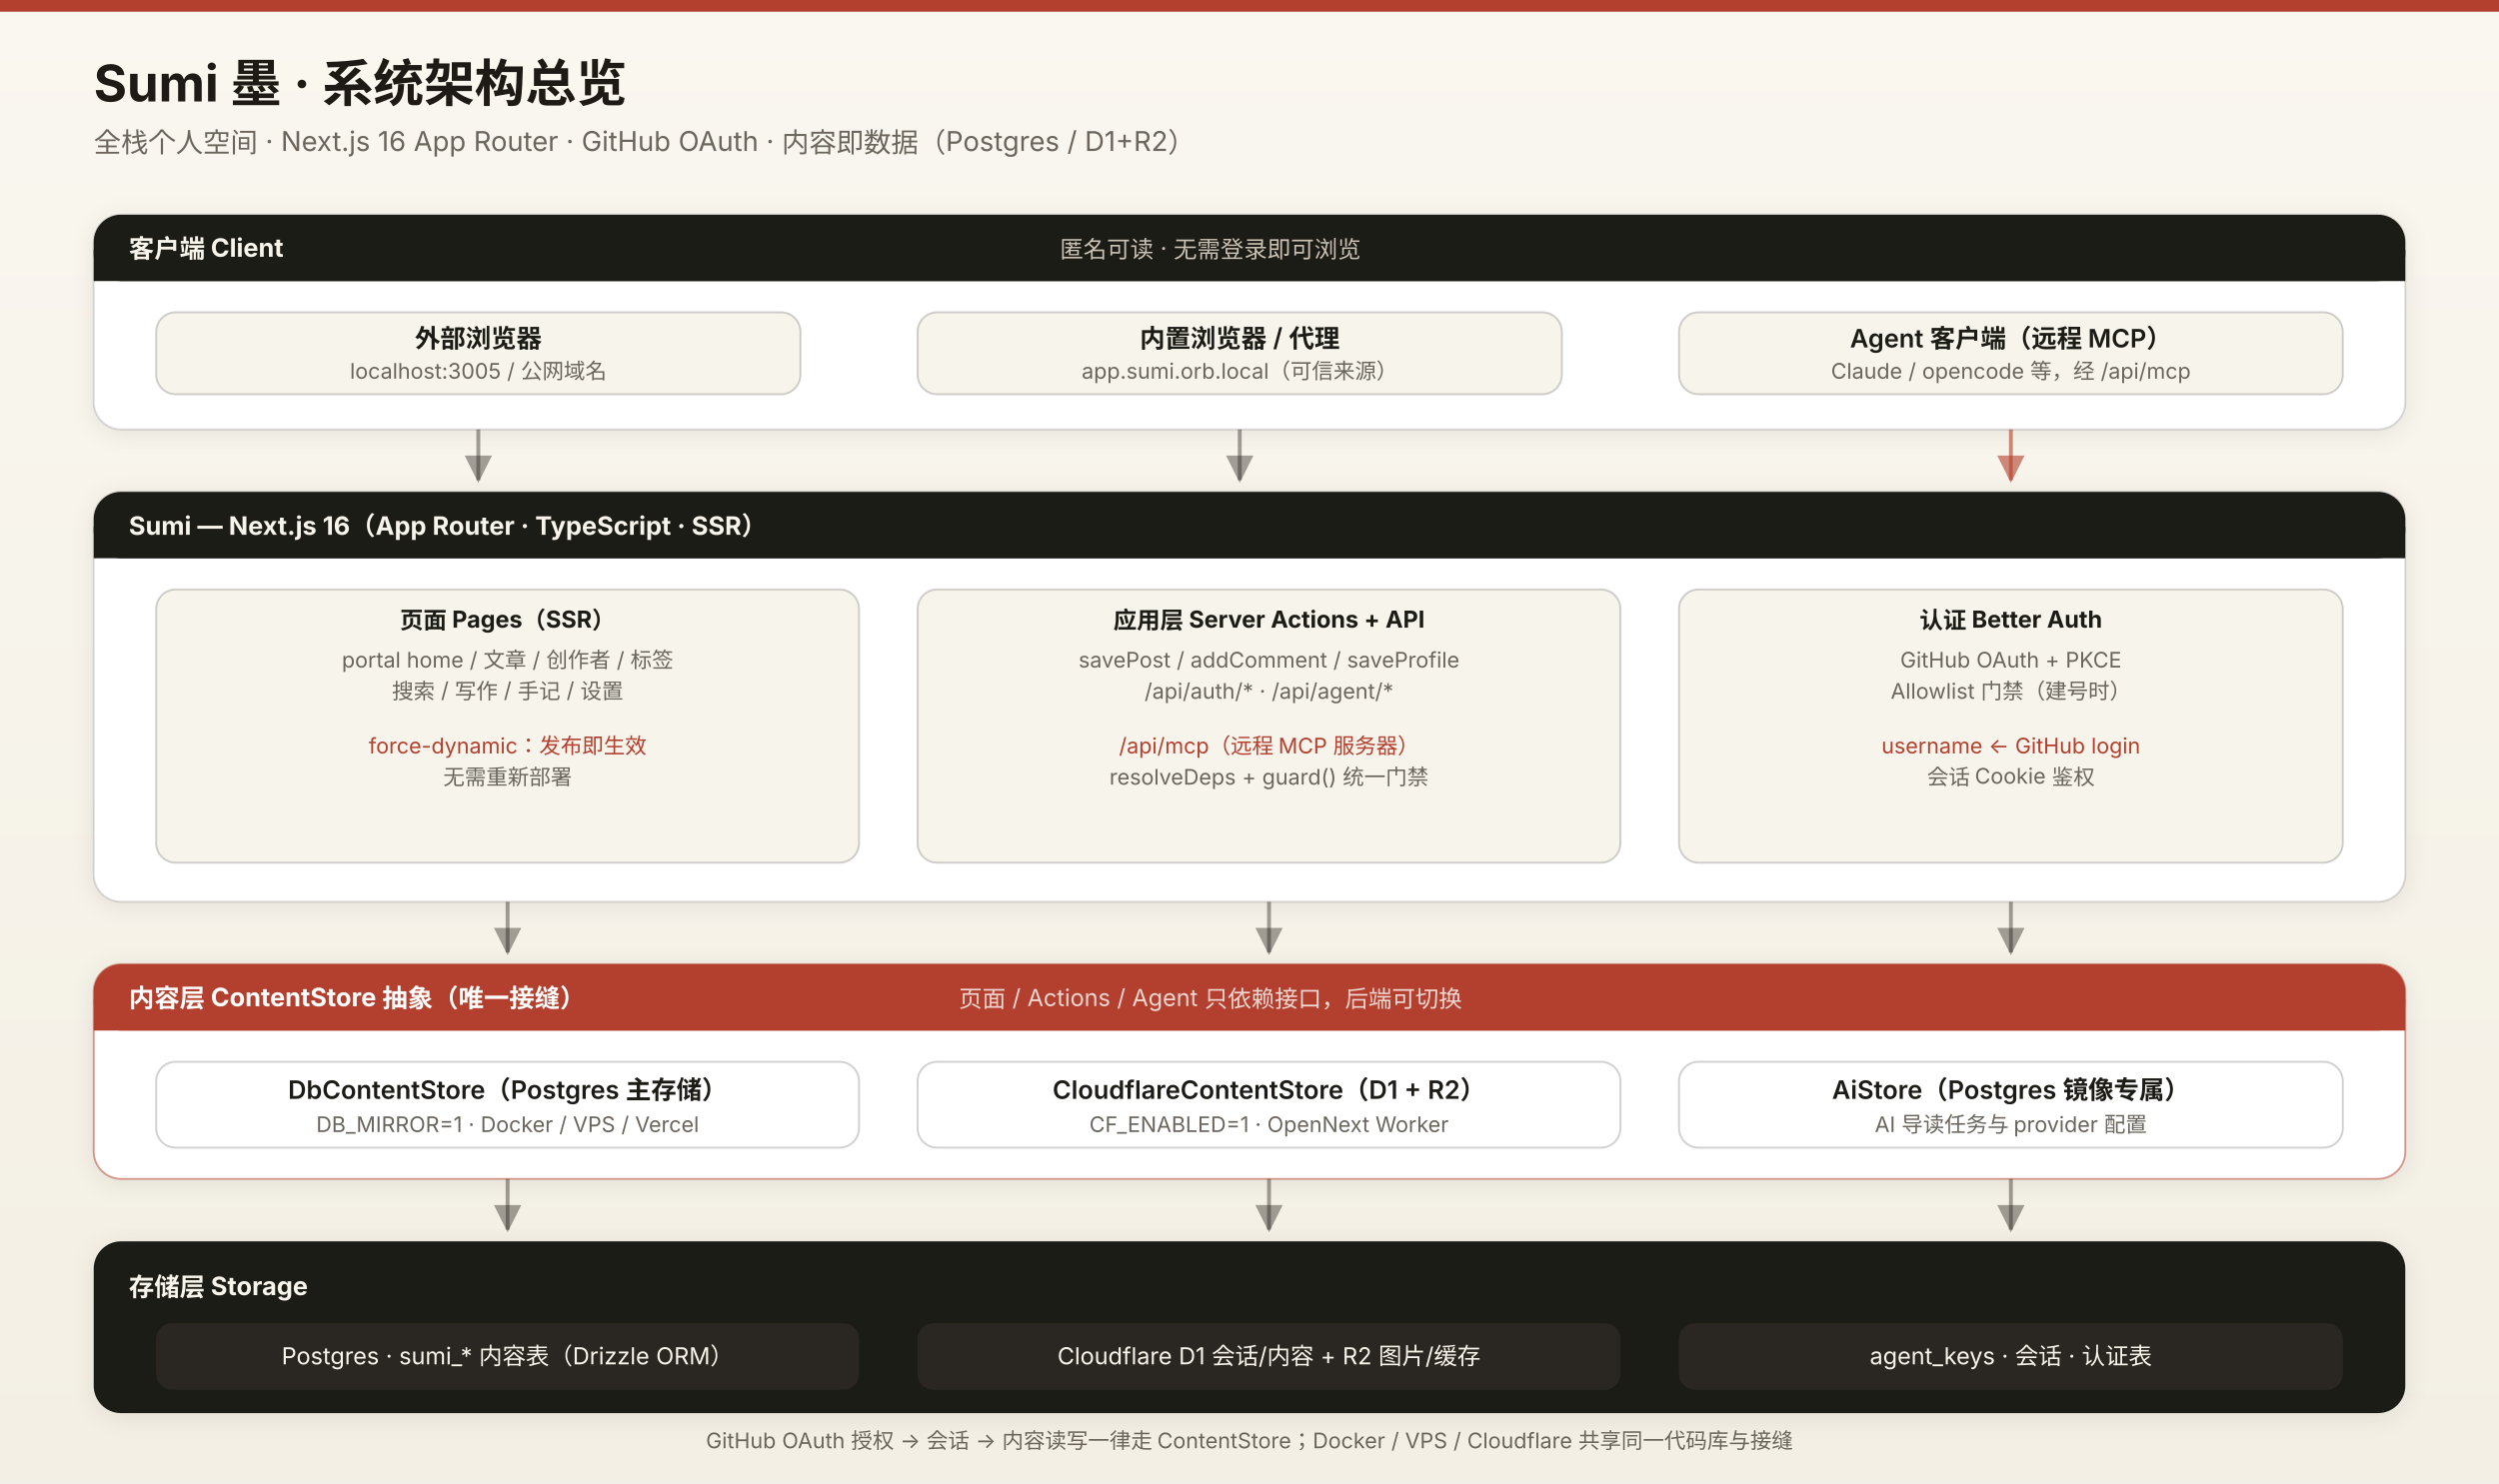
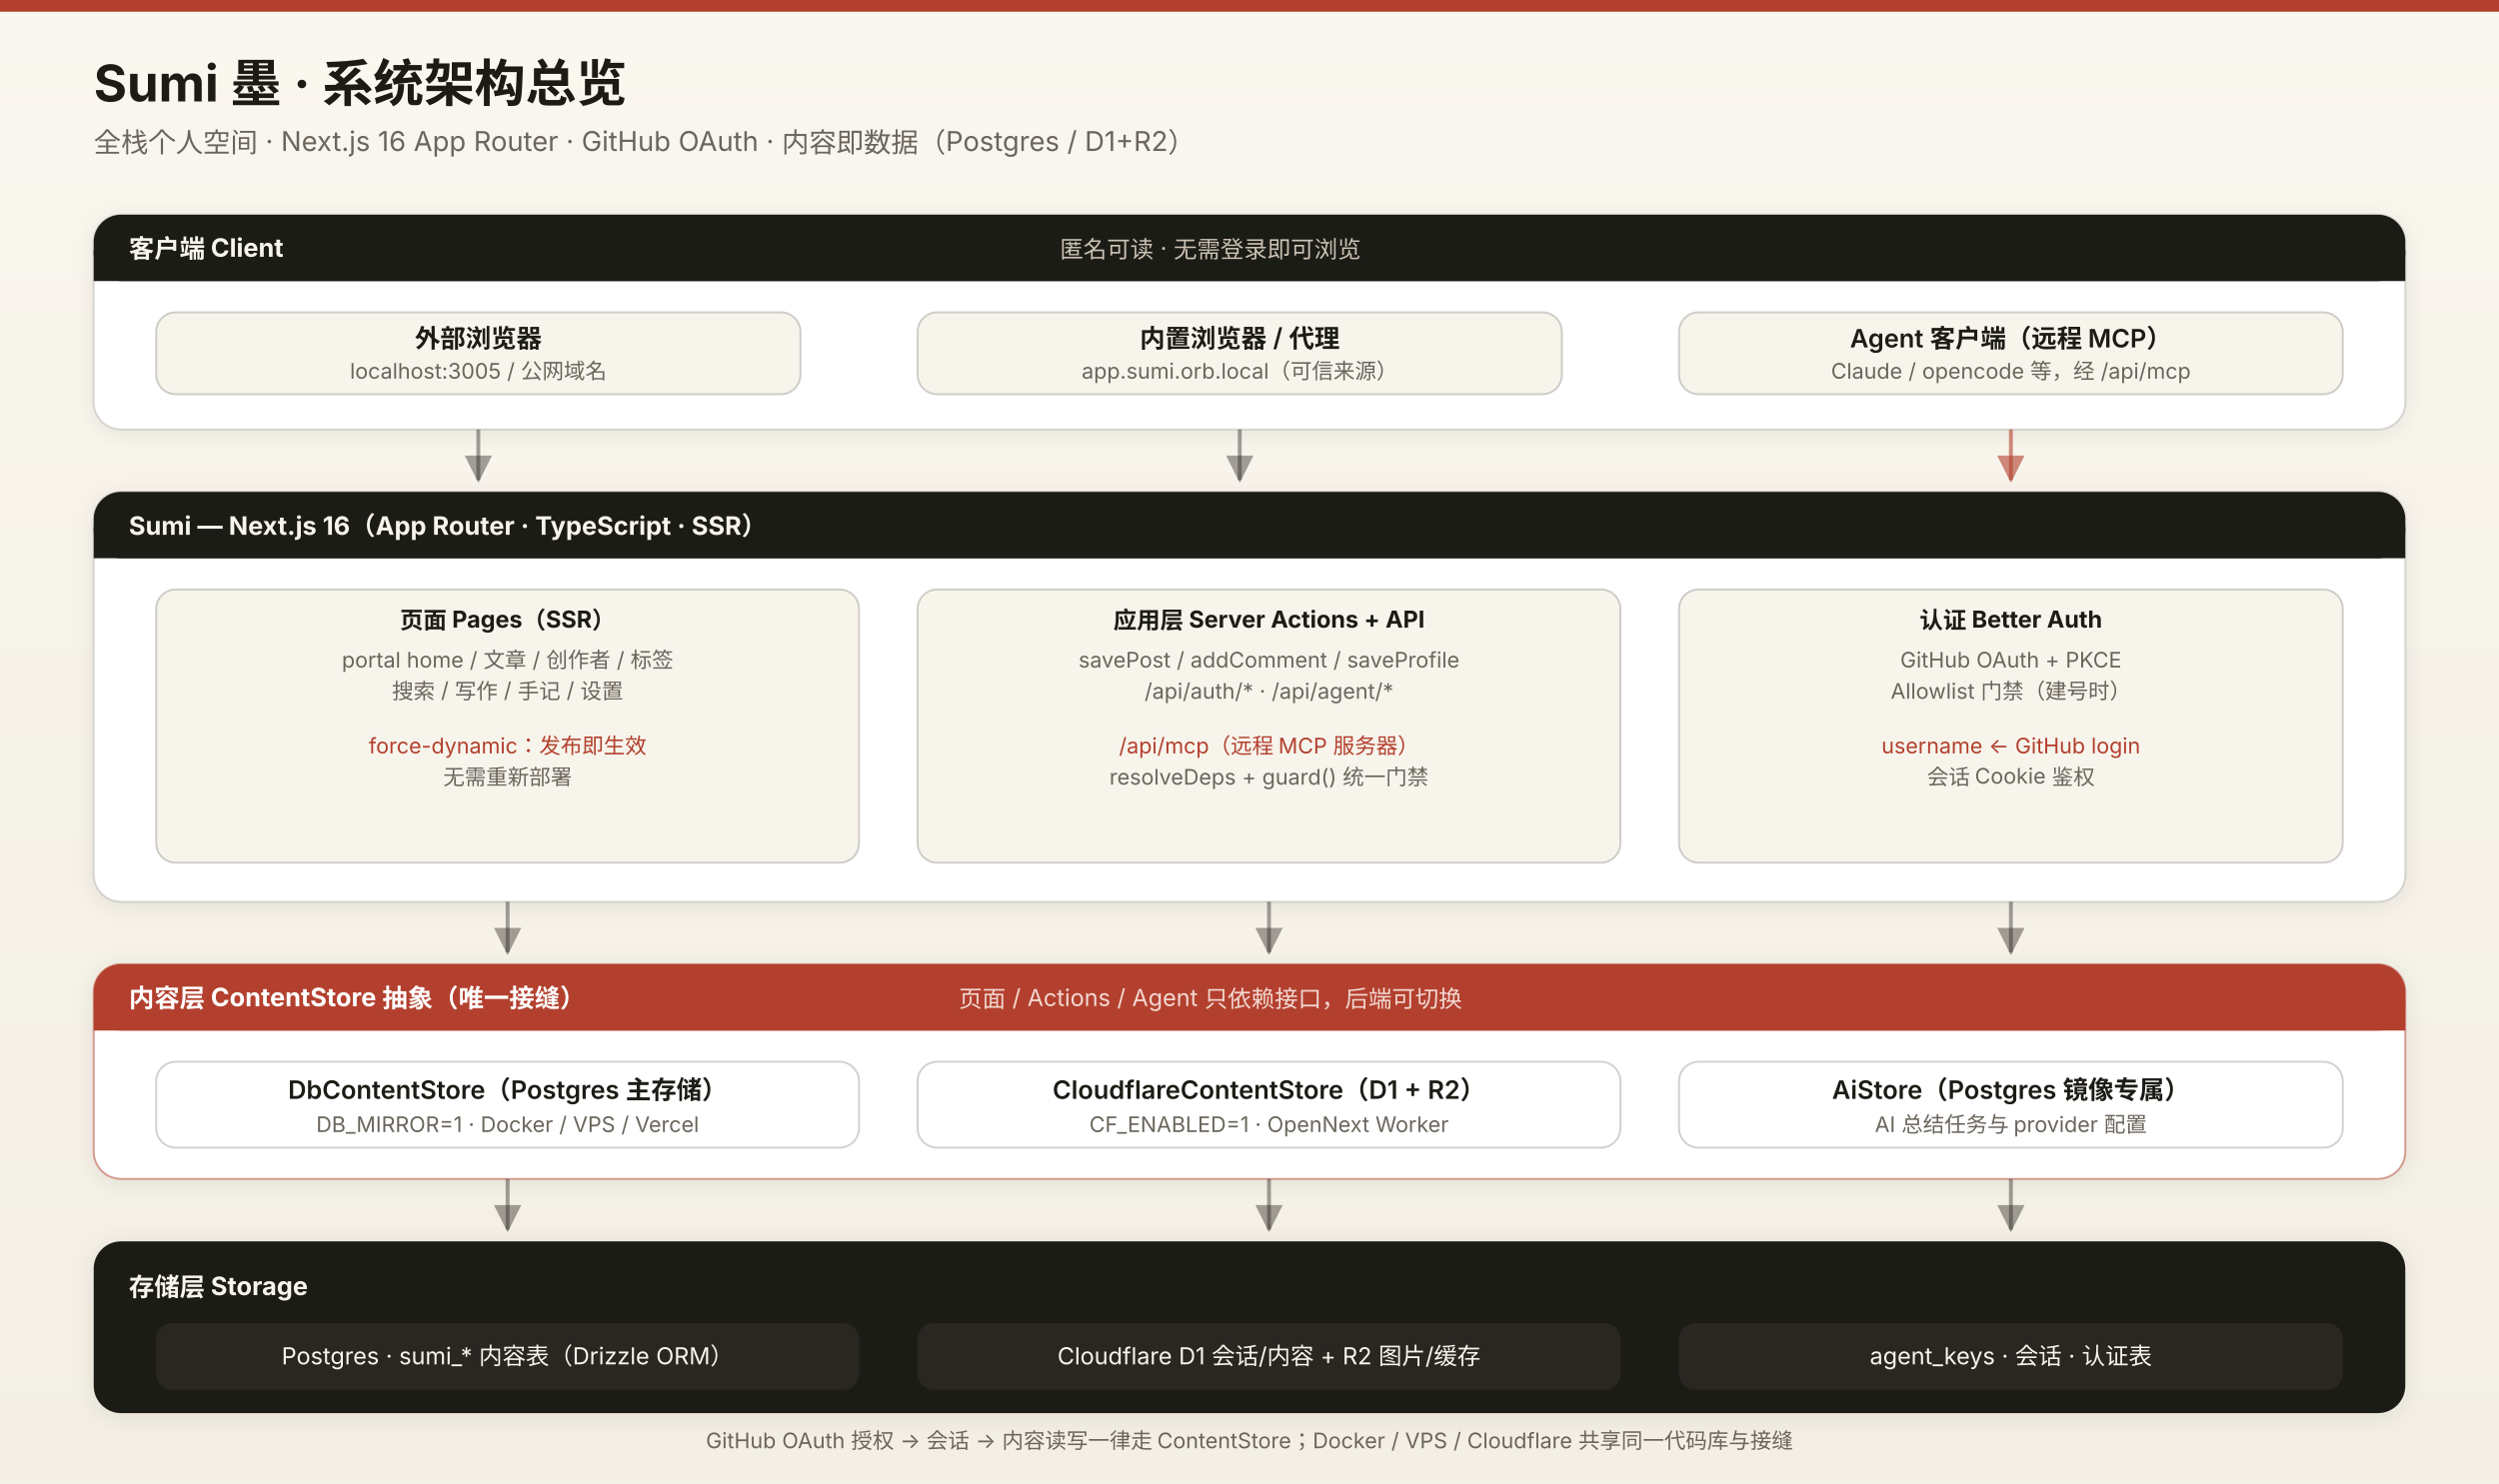
<svg xmlns="http://www.w3.org/2000/svg" width="1280" height="760" viewBox="0 0 1280 760" font-family="Inter, -apple-system, 'Helvetica Neue', Arial, sans-serif">
  <defs>
    <linearGradient id="paper" x1="0" y1="0" x2="0" y2="1">
      <stop offset="0" stop-color="#faf7f0" />
      <stop offset="1" stop-color="#f3efe4" />
    </linearGradient>
    <filter id="shadow" x="-10%" y="-10%" width="120%" height="130%">
      <feDropShadow dx="0" dy="2" stdDeviation="6" flood-color="#1e1b16" flood-opacity="0.08" />
    </filter>
  </defs>
  <rect width="1280" height="760" fill="url(#paper)" />
  <rect x="0" y="0" width="1280" height="6" fill="#b3402e" />
  <text x="48" y="52" font-size="26" font-weight="700" fill="#1e1b16">Sumi 墨 · 系统架构总览</text>
  <text x="48" y="78" font-size="14" fill="#6b655c">全栈个人空间 · Next.js 16 App Router · GitHub OAuth · 内容即数据（Postgres / D1+R2）</text>
  <g filter="url(#shadow)">
    <rect x="48" y="110" width="1184" height="110" rx="14" fill="#ffffff" stroke="#1e1b16" stroke-opacity="0.15" />
    <rect x="48" y="110" width="1184" height="34" rx="14" fill="#1e1b16" />
    <rect x="48" y="128" width="1184" height="16" fill="#1e1b16" />
    <text x="66" y="132" font-size="13" font-weight="700" fill="#f7f4ec">客户端 Client</text>
    <text x="620" y="132" font-size="12" fill="#c9c2b4" text-anchor="middle">匿名可读 · 无需登录即可浏览</text>
    <rect x="80" y="160" width="330" height="42" rx="10" fill="#f7f4ec" stroke="#1e1b16" stroke-opacity="0.2" />
    <text x="245" y="178" font-size="13" font-weight="600" fill="#1e1b16" text-anchor="middle"> 外部浏览器</text>
    <text x="245" y="194" font-size="11" fill="#6b655c" text-anchor="middle">localhost:3005 / 公网域名</text>
    <rect x="470" y="160" width="330" height="42" rx="10" fill="#f7f4ec" stroke="#1e1b16" stroke-opacity="0.2" />
    <text x="635" y="178" font-size="13" font-weight="600" fill="#1e1b16" text-anchor="middle"> 内置浏览器 / 代理</text>
    <text x="635" y="194" font-size="11" fill="#6b655c" text-anchor="middle">app.sumi.orb.local（可信来源）</text>
    <rect x="860" y="160" width="340" height="42" rx="10" fill="#f7f4ec" stroke="#1e1b16" stroke-opacity="0.2" />
    <text x="1030" y="178" font-size="13" font-weight="600" fill="#1e1b16" text-anchor="middle"> Agent 客户端（远程 MCP）</text>
    <text x="1030" y="194" font-size="11" fill="#6b655c" text-anchor="middle">Claude / opencode 等，经 /api/mcp</text>
  </g>
  <g filter="url(#shadow)">
    <rect x="48" y="252" width="1184" height="210" rx="14" fill="#ffffff" stroke="#1e1b16" stroke-opacity="0.15" />
    <rect x="48" y="252" width="1184" height="34" rx="14" fill="#1e1b16" />
    <rect x="48" y="270" width="1184" height="16" fill="#1e1b16" />
    <text x="66" y="274" font-size="13" font-weight="700" fill="#f7f4ec">Sumi — Next.js 16（App Router · TypeScript · SSR）</text>
    <rect x="80" y="302" width="360" height="140" rx="10" fill="#f7f4ec" stroke="#1e1b16" stroke-opacity="0.2" />
    <text x="260" y="322" font-size="12" font-weight="700" fill="#1e1b16" text-anchor="middle">页面 Pages（SSR）</text>
    <text x="260" y="342" font-size="11" fill="#6b655c" text-anchor="middle">portal home / 文章 / 创作者 / 标签</text>
    <text x="260" y="358" font-size="11" fill="#6b655c" text-anchor="middle">搜索 / 写作 / 手记 / 设置</text>
    <text x="260" y="386" font-size="11" fill="#b3402e" text-anchor="middle">force-dynamic：发布即生效</text>
    <text x="260" y="402" font-size="11" fill="#6b655c" text-anchor="middle">无需重新部署</text>
    <rect x="470" y="302" width="360" height="140" rx="10" fill="#f7f4ec" stroke="#1e1b16" stroke-opacity="0.2" />
    <text x="650" y="322" font-size="12" font-weight="700" fill="#1e1b16" text-anchor="middle">应用层 Server Actions + API</text>
    <text x="650" y="342" font-size="11" fill="#6b655c" text-anchor="middle">savePost / addComment / saveProfile</text>
    <text x="650" y="358" font-size="11" fill="#6b655c" text-anchor="middle">/api/auth/* · /api/agent/*</text>
    <text x="650" y="386" font-size="11" fill="#b3402e" text-anchor="middle">/api/mcp（远程 MCP 服务器）</text>
    <text x="650" y="402" font-size="11" fill="#6b655c" text-anchor="middle">resolveDeps + guard() 统一门禁</text>
    <rect x="860" y="302" width="340" height="140" rx="10" fill="#f7f4ec" stroke="#1e1b16" stroke-opacity="0.2" />
    <text x="1030" y="322" font-size="12" font-weight="700" fill="#1e1b16" text-anchor="middle">认证 Better Auth</text>
    <text x="1030" y="342" font-size="11" fill="#6b655c" text-anchor="middle">GitHub OAuth + PKCE</text>
    <text x="1030" y="358" font-size="11" fill="#6b655c" text-anchor="middle">Allowlist 门禁（建号时）</text>
    <text x="1030" y="386" font-size="11" fill="#b3402e" text-anchor="middle">username ← GitHub login</text>
    <text x="1030" y="402" font-size="11" fill="#6b655c" text-anchor="middle">会话 Cookie 鉴权</text>
  </g>
  <g filter="url(#shadow)">
    <rect x="48" y="494" width="1184" height="110" rx="14" fill="#ffffff" stroke="#b3402e" stroke-opacity="0.5" />
    <rect x="48" y="494" width="1184" height="34" rx="14" fill="#b3402e" />
    <rect x="48" y="512" width="1184" height="16" fill="#b3402e" />
    <text x="66" y="516" font-size="13" font-weight="700" fill="#ffffff">内容层 ContentStore 抽象（唯一接缝）</text>
    <text x="620" y="516" font-size="12" fill="#f2d8d2" text-anchor="middle">页面 / Actions / Agent 只依赖接口，后端可切换</text>
    <rect x="80" y="544" width="360" height="44" rx="10" fill="#ffffff" stroke="#1e1b16" stroke-opacity="0.2" />
    <text x="260" y="563" font-size="13" font-weight="600" fill="#1e1b16" text-anchor="middle">DbContentStore（Postgres 主存储）</text>
    <text x="260" y="580" font-size="11" fill="#6b655c" text-anchor="middle">DB_MIRROR=1 · Docker / VPS / Vercel</text>
    <rect x="470" y="544" width="360" height="44" rx="10" fill="#ffffff" stroke="#1e1b16" stroke-opacity="0.2" />
    <text x="650" y="563" font-size="13" font-weight="600" fill="#1e1b16" text-anchor="middle">CloudflareContentStore（D1 + R2）</text>
    <text x="650" y="580" font-size="11" fill="#6b655c" text-anchor="middle">CF_ENABLED=1 · OpenNext Worker</text>
    <rect x="860" y="544" width="340" height="44" rx="10" fill="#ffffff" stroke="#1e1b16" stroke-opacity="0.2" />
    <text x="1030" y="563" font-size="13" font-weight="600" fill="#1e1b16" text-anchor="middle">AiStore（Postgres 镜像专属）</text>
-     <text x="1030" y="580" font-size="11" fill="#6b655c" text-anchor="middle">AI 导读任务与 provider 配置</text>
+     <text x="1030" y="580" font-size="11" fill="#6b655c" text-anchor="middle">AI 总结任务与 provider 配置</text>
  </g>
  <g filter="url(#shadow)">
    <rect x="48" y="636" width="1184" height="88" rx="14" fill="#1e1b16" />
    <text x="66" y="664" font-size="13" font-weight="700" fill="#f7f4ec">存储层 Storage</text>
    <rect x="80" y="678" width="360" height="34" rx="8" fill="#2c2822" />
    <text x="260" y="699" font-size="12" fill="#f7f4ec" text-anchor="middle">Postgres · sumi_* 内容表（Drizzle ORM）</text>
    <rect x="470" y="678" width="360" height="34" rx="8" fill="#2c2822" />
    <text x="650" y="699" font-size="12" fill="#f7f4ec" text-anchor="middle">Cloudflare D1 会话/内容 + R2 图片/缓存</text>
    <rect x="860" y="678" width="340" height="34" rx="8" fill="#2c2822" />
    <text x="1030" y="699" font-size="12" fill="#f7f4ec" text-anchor="middle">agent_keys · 会话 · 认证表</text>
  </g>
  <path d="M245 220 L245 246" stroke="#1e1b16" stroke-opacity="0.4" stroke-width="2" fill="none" marker-end="url(#arrow)" />
  <defs>
    <marker id="arrow" viewBox="0 0 10 10" refX="9" refY="5" markerWidth="7" markerHeight="7" orient="auto-start-reverse">
      <path d="M0 0 L10 5 L0 10 z" fill="#1e1b16" fill-opacity="0.4" />
    </marker>
  </defs>
  <path d="M635 220 L635 246" stroke="#1e1b16" stroke-opacity="0.4" stroke-width="2" fill="none" marker-end="url(#arrow)" />
  <path d="M1030 220 L1030 246" stroke="#b3402e" stroke-opacity="0.6" stroke-width="2" fill="none" marker-end="url(#arrow-red)" />
  <defs>
    <marker id="arrow-red" viewBox="0 0 10 10" refX="9" refY="5" markerWidth="7" markerHeight="7" orient="auto-start-reverse">
      <path d="M0 0 L10 5 L0 10 z" fill="#b3402e" fill-opacity="0.6" />
    </marker>
  </defs>
  <path d="M260 462 L260 488" stroke="#1e1b16" stroke-opacity="0.4" stroke-width="2" fill="none" marker-end="url(#arrow)" />
  <path d="M650 462 L650 488" stroke="#1e1b16" stroke-opacity="0.4" stroke-width="2" fill="none" marker-end="url(#arrow)" />
  <path d="M1030 462 L1030 488" stroke="#1e1b16" stroke-opacity="0.4" stroke-width="2" fill="none" marker-end="url(#arrow)" />
  <path d="M260 604 L260 630" stroke="#1e1b16" stroke-opacity="0.4" stroke-width="2" fill="none" marker-end="url(#arrow)" />
  <path d="M650 604 L650 630" stroke="#1e1b16" stroke-opacity="0.4" stroke-width="2" fill="none" marker-end="url(#arrow)" />
  <path d="M1030 604 L1030 630" stroke="#1e1b16" stroke-opacity="0.4" stroke-width="2" fill="none" marker-end="url(#arrow)" />
  <text x="640" y="742" font-size="11" fill="#6b655c" text-anchor="middle">GitHub OAuth 授权 → 会话 → 内容读写一律走 ContentStore；Docker / VPS / Cloudflare 共享同一代码库与接缝</text>
</svg>
